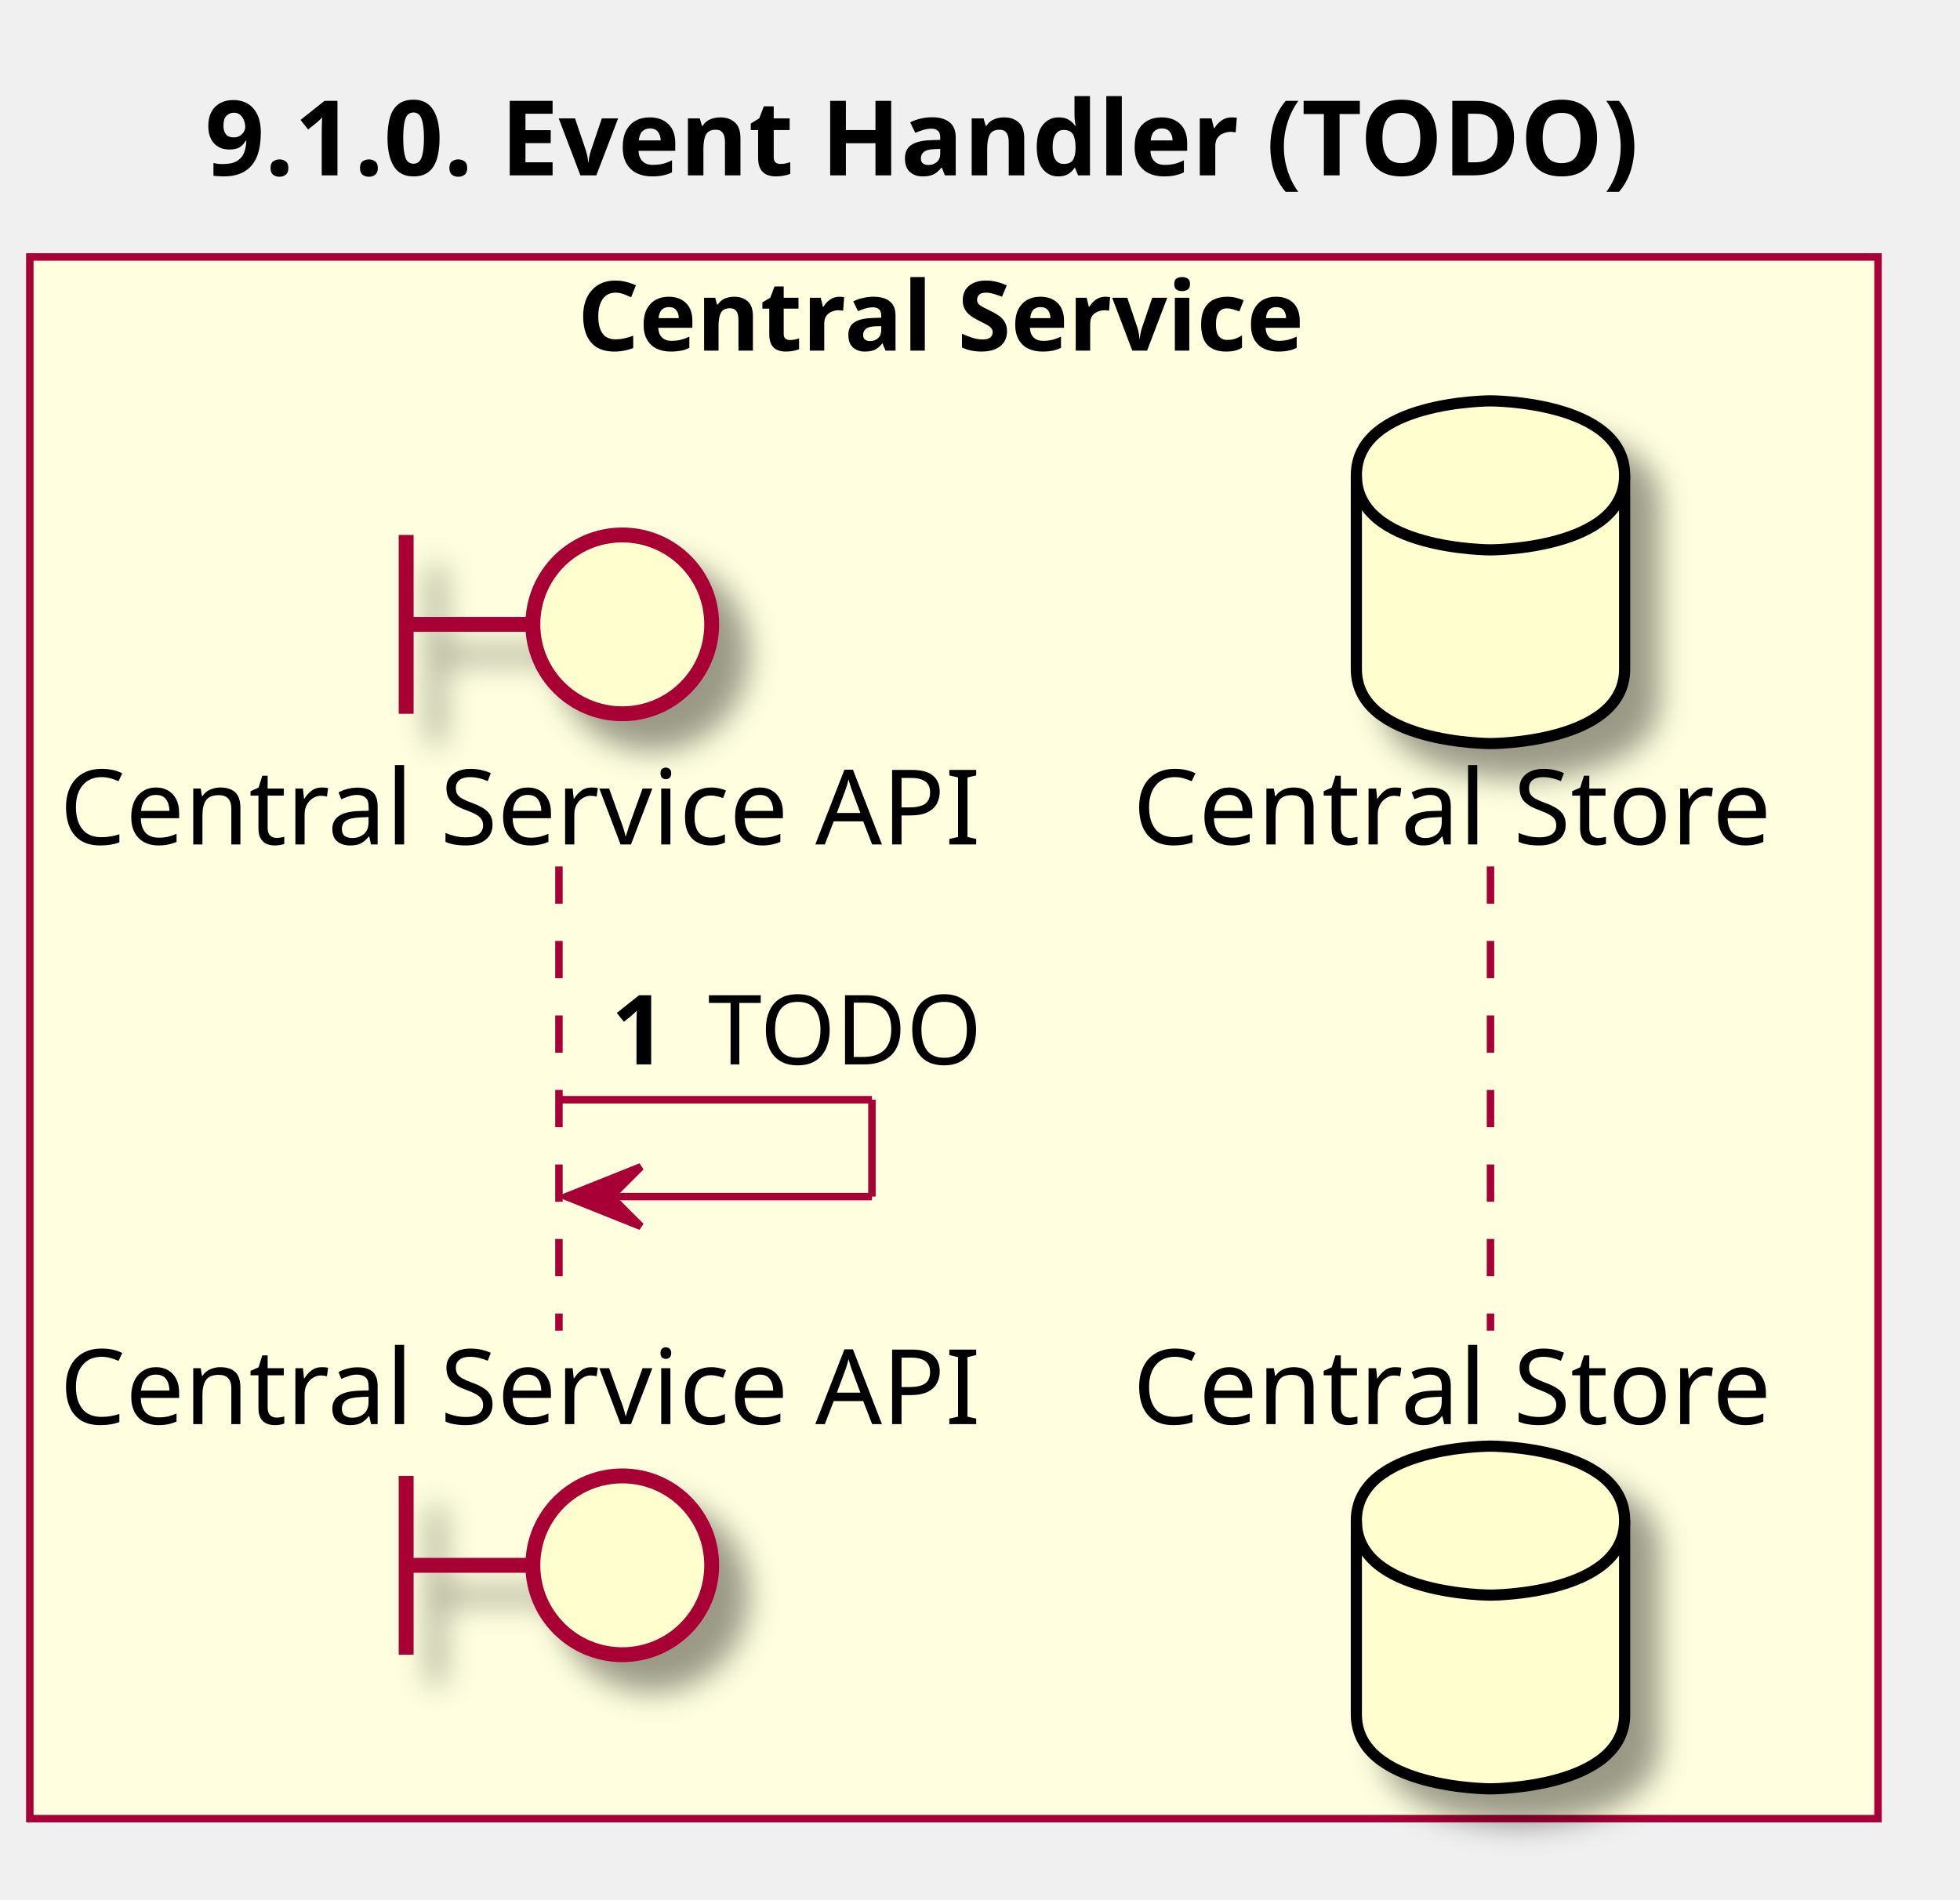
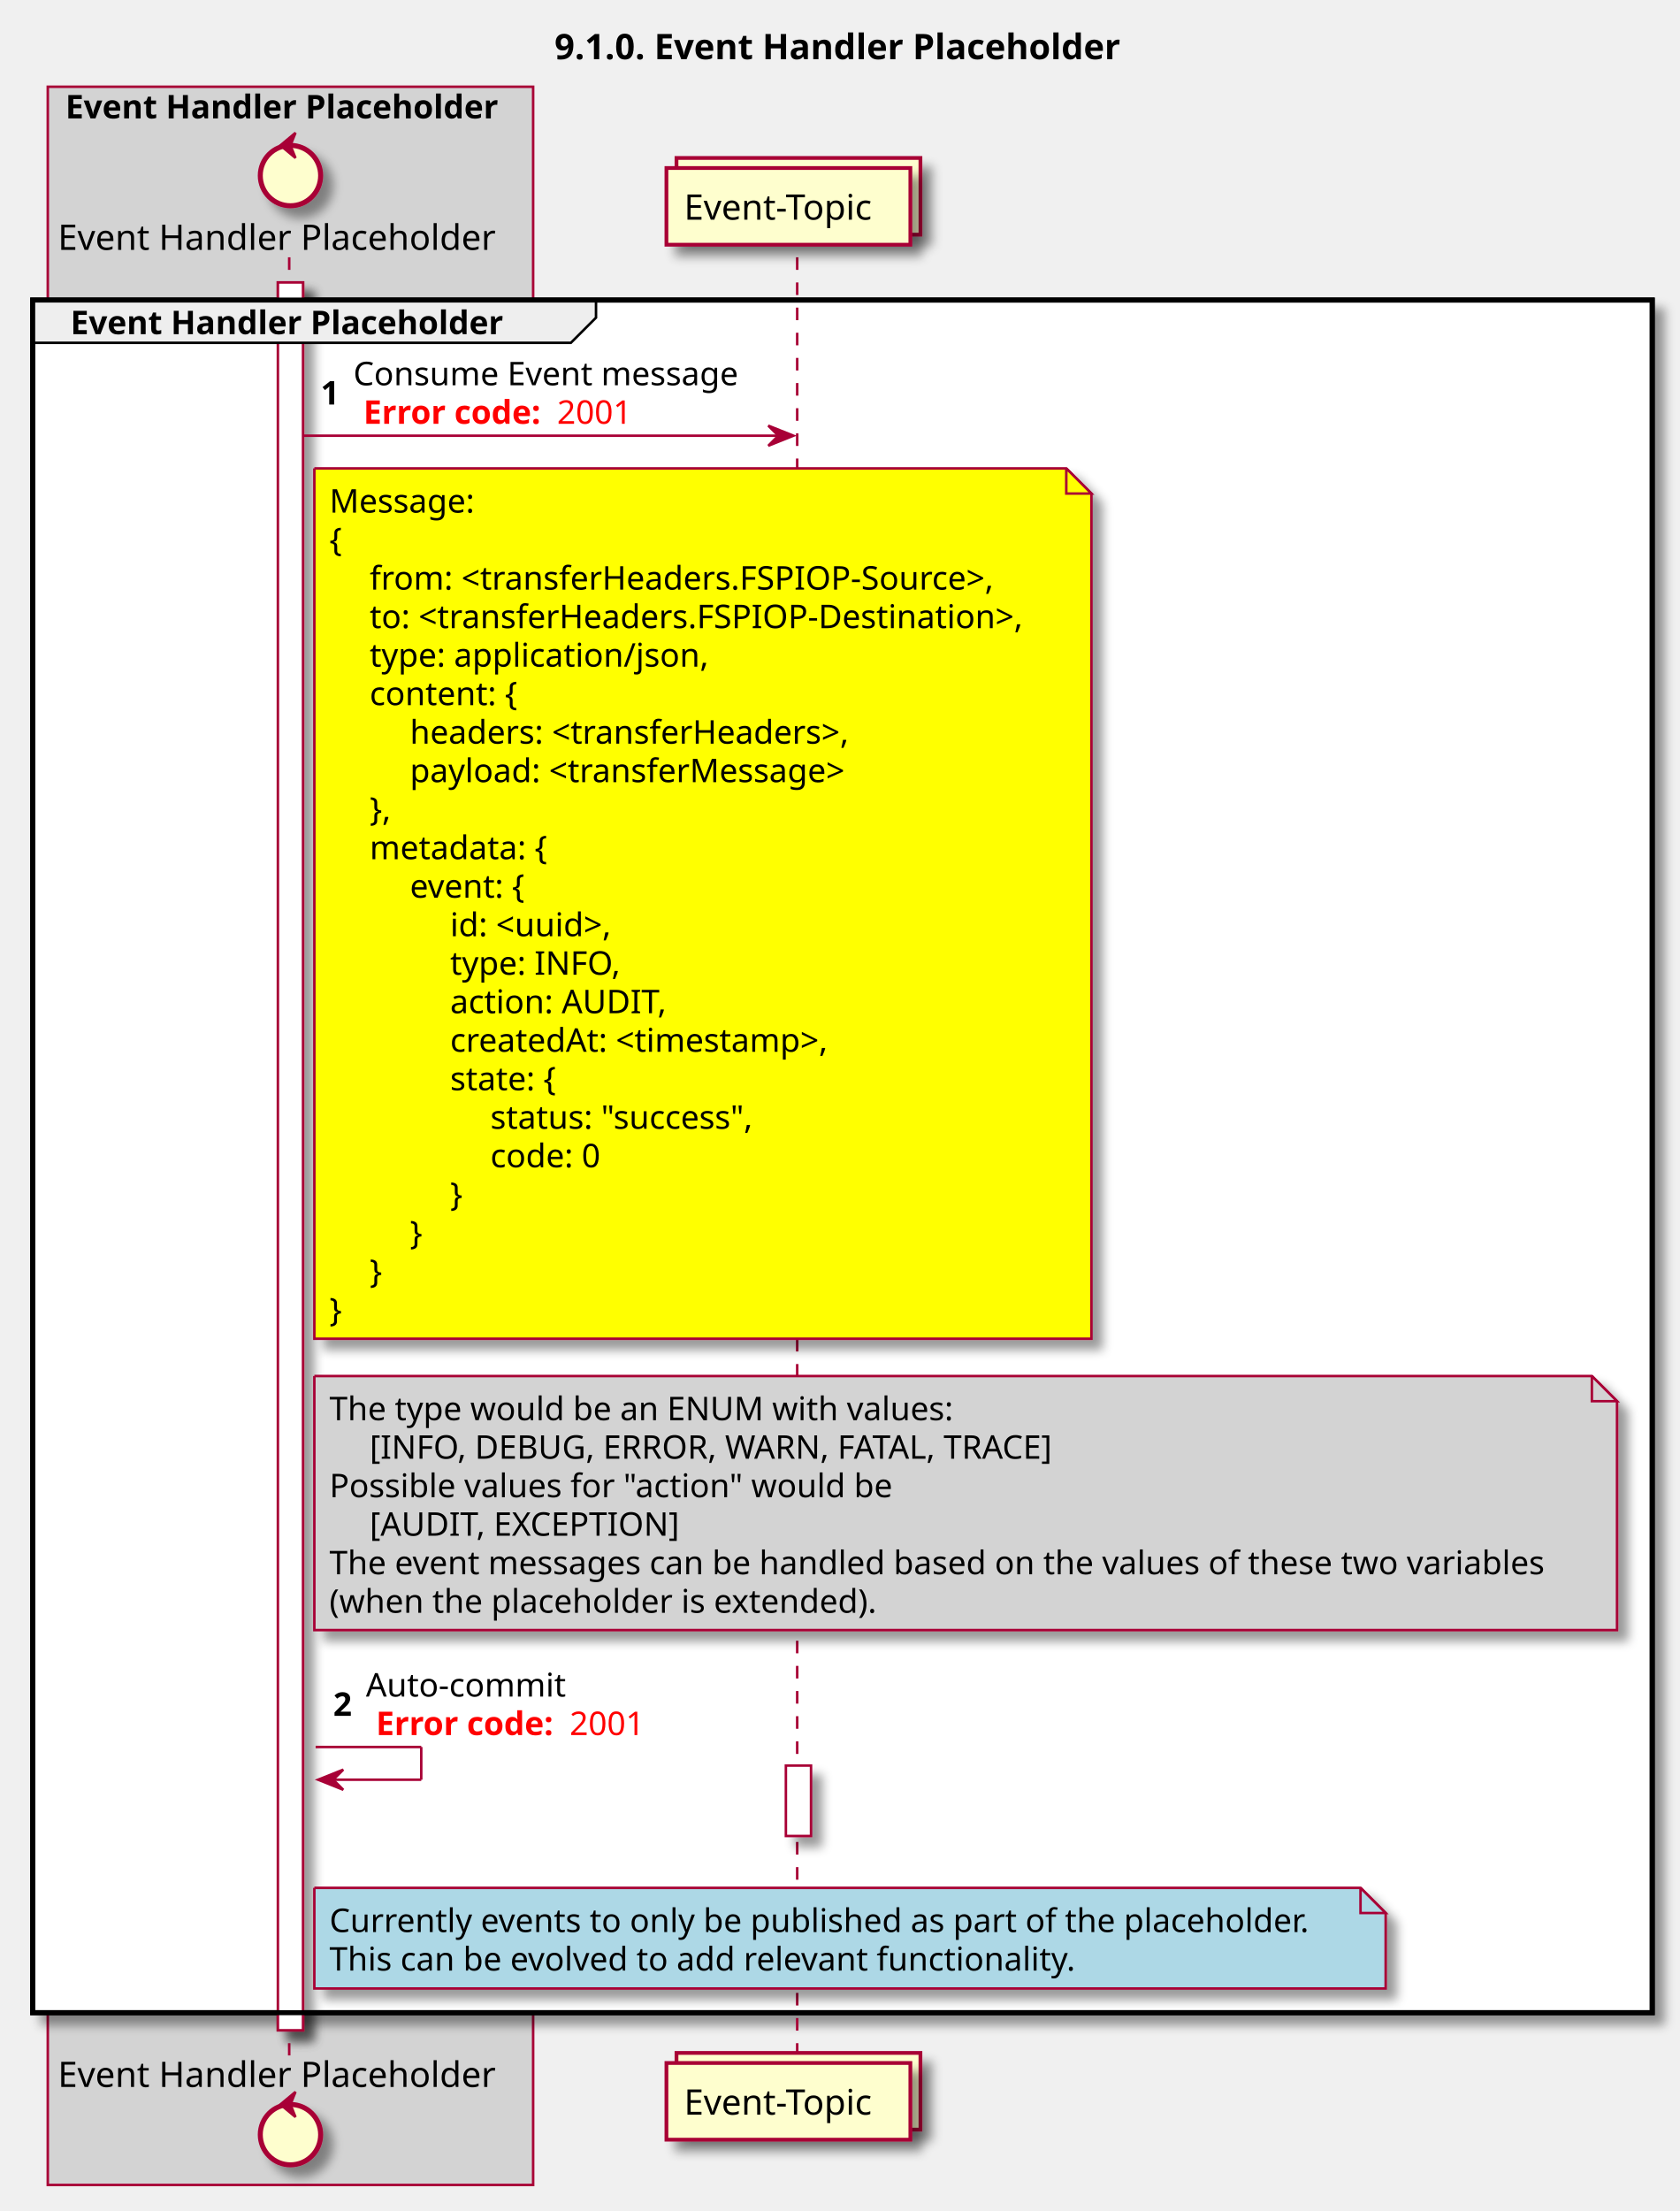
- <svg xmlns="http://www.w3.org/2000/svg" contentScriptType="application/ecmascript" contentStyleType="text/css" height="255px" preserveAspectRatio="none" style="width:263px;height:255px;" version="1.1" viewBox="0 0 263 255" width="263px" zoomAndPan="magnify">
+ <svg xmlns="http://www.w3.org/2000/svg" contentScriptType="application/ecmascript" contentStyleType="text/css" height="879px" preserveAspectRatio="none" style="width:668px;height:879px;" version="1.1" viewBox="0 0 668 879" width="668px" zoomAndPan="magnify">
  <defs>
-     <filter height="300%" id="f7qz6h7u0go7y" width="300%" x="-1" y="-1">
+     <filter height="300%" id="f1bjv1c1fgp5tx" width="300%" x="-1" y="-1">
      <feGaussianBlur result="blurOut" stdDeviation="2.0" />
      <feColorMatrix in="blurOut" result="blurOut2" type="matrix" values="0 0 0 0 0 0 0 0 0 0 0 0 0 0 0 0 0 0 .4 0" />
      <feOffset dx="4.0" dy="4.0" in="blurOut2" result="blurOut3" />
      <feBlend in="SourceGraphic" in2="blurOut3" mode="normal" />
    </filter>
  </defs>
  <g>
-     <text fill="#000000" font-family="sans-serif" font-size="14" font-weight="bold" lengthAdjust="spacingAndGlyphs" textLength="201" x="27.5" y="23.535">9.1.0. Event Handler (TODO)</text>
-     <rect fill="#FFFFE0" height="209.598" style="stroke: #A80036; stroke-width: 1.0;" width="248" x="4" y="34.488" />
-     <text fill="#000000" font-family="sans-serif" font-size="13" font-weight="bold" lengthAdjust="spacingAndGlyphs" textLength="101" x="77.5" y="47.057">Central Service</text>
-     <line style="stroke: #A80036; stroke-width: 1.0; stroke-dasharray: 5.0,5.0;" x1="75" x2="75" y1="116.287" y2="178.598" />
-     <line style="stroke: #A80036; stroke-width: 1.0; stroke-dasharray: 5.0,5.0;" x1="200" x2="200" y1="116.287" y2="178.598" />
-     <text fill="#000000" font-family="sans-serif" font-size="14" lengthAdjust="spacingAndGlyphs" textLength="128" x="8" y="113.334">Central Service API</text>
-     <path d="M54.5,71.799 L54.5,95.799 M54.5,83.799 L71.5,83.799 " fill="none" filter="url(#f7qz6h7u0go7y)" style="stroke: #A80036; stroke-width: 2.0;" />
-     <ellipse cx="83.5" cy="83.799" fill="#FEFECE" filter="url(#f7qz6h7u0go7y)" rx="12" ry="12" style="stroke: #A80036; stroke-width: 2.0;" />
-     <text fill="#000000" font-family="sans-serif" font-size="14" lengthAdjust="spacingAndGlyphs" textLength="128" x="8" y="191.133">Central Service API</text>
-     <path d="M54.5,198.086 L54.5,222.086 M54.5,210.086 L71.5,210.086 " fill="none" filter="url(#f7qz6h7u0go7y)" style="stroke: #A80036; stroke-width: 2.0;" />
-     <ellipse cx="83.5" cy="210.086" fill="#FEFECE" filter="url(#f7qz6h7u0go7y)" rx="12" ry="12" style="stroke: #A80036; stroke-width: 2.0;" />
-     <text fill="#000000" font-family="sans-serif" font-size="14" lengthAdjust="spacingAndGlyphs" textLength="90" x="152" y="113.334">Central Store</text>
-     <path d="M182,63.799 C182,53.799 200,53.799 200,53.799 C200,53.799 218,53.799 218,63.799 L218,89.799 C218,99.799 200,99.799 200,99.799 C200,99.799 182,99.799 182,89.799 L182,63.799 " fill="#FEFECE" filter="url(#f7qz6h7u0go7y)" style="stroke: #000000; stroke-width: 1.5;" />
-     <path d="M182,63.799 C182,73.799 200,73.799 200,73.799 C200,73.799 218,73.799 218,63.799 " fill="none" style="stroke: #000000; stroke-width: 1.5;" />
-     <text fill="#000000" font-family="sans-serif" font-size="14" lengthAdjust="spacingAndGlyphs" textLength="90" x="152" y="191.133">Central Store</text>
-     <path d="M182,204.086 C182,194.086 200,194.086 200,194.086 C200,194.086 218,194.086 218,204.086 L218,230.086 C218,240.086 200,240.086 200,240.086 C200,240.086 182,240.086 182,230.086 L182,204.086 " fill="#FEFECE" filter="url(#f7qz6h7u0go7y)" style="stroke: #000000; stroke-width: 1.5;" />
-     <path d="M182,204.086 C182,214.086 200,214.086 200,214.086 C200,214.086 218,214.086 218,204.086 " fill="none" style="stroke: #000000; stroke-width: 1.5;" />
-     <line style="stroke: #A80036; stroke-width: 1.0;" x1="75" x2="117" y1="147.598" y2="147.598" />
-     <line style="stroke: #A80036; stroke-width: 1.0;" x1="117" x2="117" y1="147.598" y2="160.598" />
-     <line style="stroke: #A80036; stroke-width: 1.0;" x1="76" x2="117" y1="160.598" y2="160.598" />
-     <polygon fill="#A80036" points="86,156.598,76,160.598,86,164.598,82,160.598" style="stroke: #A80036; stroke-width: 1.0;" />
-     <text fill="#000000" font-family="sans-serif" font-size="13" font-weight="bold" lengthAdjust="spacingAndGlyphs" textLength="9" x="82" y="142.856">1</text>
-     <text fill="#000000" font-family="sans-serif" font-size="13" lengthAdjust="spacingAndGlyphs" textLength="38" x="95" y="142.856">TODO</text>
+     <text fill="#000000" font-family="sans-serif" font-size="14" font-weight="bold" lengthAdjust="spacingAndGlyphs" textLength="229" x="220.5" y="23.535">9.1.0. Event Handler Placeholder</text>
+     <rect fill="#D3D3D3" height="834.156" style="stroke: #A80036; stroke-width: 1.0;" width="193" x="19" y="34.488" />
+     <text fill="#000000" font-family="sans-serif" font-size="13" font-weight="bold" lengthAdjust="spacingAndGlyphs" textLength="179" x="26" y="47.057">Event Handler Placeholder</text>
+     <rect fill="#FFFFFF" filter="url(#f1bjv1c1fgp5tx)" height="694.869" style="stroke: #A80036; stroke-width: 1.0;" width="10" x="110.5" y="112.287" />
+     <rect fill="#FFFFFF" filter="url(#f1bjv1c1fgp5tx)" height="28" style="stroke: #A80036; stroke-width: 1.0;" width="10" x="312.5" y="701.914" />
+     <rect fill="#FFFFFF" filter="url(#f1bjv1c1fgp5tx)" height="680.869" style="stroke: #000000; stroke-width: 2.0;" width="644" x="13" y="119.287" />
+     <line style="stroke: #A80036; stroke-width: 1.0; stroke-dasharray: 5.0,5.0;" x1="115" x2="115" y1="102.287" y2="817.156" />
+     <line style="stroke: #A80036; stroke-width: 1.0; stroke-dasharray: 5.0,5.0;" x1="317" x2="317" y1="102.287" y2="817.156" />
+     <text fill="#000000" font-family="sans-serif" font-size="14" lengthAdjust="spacingAndGlyphs" textLength="179" x="23" y="99.334">Event Handler Placeholder</text>
+     <ellipse cx="115.5" cy="69.799" fill="#FEFECE" filter="url(#f1bjv1c1fgp5tx)" rx="12" ry="12" style="stroke: #A80036; stroke-width: 2.0;" />
+     <polygon fill="#A80036" points="111.5,57.799,117.5,52.799,115.5,57.799,117.5,62.799,111.5,57.799" style="stroke: #A80036; stroke-width: 1.0;" />
+     <text fill="#000000" font-family="sans-serif" font-size="14" lengthAdjust="spacingAndGlyphs" textLength="179" x="23" y="829.691">Event Handler Placeholder</text>
+     <ellipse cx="115.5" cy="848.644" fill="#FEFECE" filter="url(#f1bjv1c1fgp5tx)" rx="12" ry="12" style="stroke: #A80036; stroke-width: 2.0;" />
+     <polygon fill="#A80036" points="111.5,836.644,117.5,831.644,115.5,836.644,117.5,841.644,111.5,836.644" style="stroke: #A80036; stroke-width: 1.0;" />
+     <rect fill="#FEFECE" filter="url(#f1bjv1c1fgp5tx)" height="30.488" style="stroke: #A80036; stroke-width: 1.5;" width="97" x="269" y="62.799" />
+     <rect fill="#FEFECE" filter="url(#f1bjv1c1fgp5tx)" height="30.488" style="stroke: #A80036; stroke-width: 1.5;" width="97" x="265" y="66.799" />
+     <text fill="#000000" font-family="sans-serif" font-size="14" lengthAdjust="spacingAndGlyphs" textLength="83" x="272" y="87.334">Event-Topic</text>
+     <rect fill="#FEFECE" filter="url(#f1bjv1c1fgp5tx)" height="30.488" style="stroke: #A80036; stroke-width: 1.5;" width="97" x="269" y="816.156" />
+     <rect fill="#FEFECE" filter="url(#f1bjv1c1fgp5tx)" height="30.488" style="stroke: #A80036; stroke-width: 1.5;" width="97" x="265" y="820.156" />
+     <text fill="#000000" font-family="sans-serif" font-size="14" lengthAdjust="spacingAndGlyphs" textLength="83" x="272" y="840.691">Event-Topic</text>
+     <rect fill="#FFFFFF" filter="url(#f1bjv1c1fgp5tx)" height="694.869" style="stroke: #A80036; stroke-width: 1.0;" width="10" x="110.5" y="112.287" />
+     <rect fill="#FFFFFF" filter="url(#f1bjv1c1fgp5tx)" height="28" style="stroke: #A80036; stroke-width: 1.0;" width="10" x="312.5" y="701.914" />
+     <path d="M13,119.287 L237,119.287 L237,126.287 L227,136.287 L13,136.287 L13,119.287 " fill="#EEEEEE" style="stroke: #000000; stroke-width: 1.0;" />
+     <rect fill="none" height="680.869" style="stroke: #000000; stroke-width: 2.0;" width="644" x="13" y="119.287" />
+     <text fill="#000000" font-family="sans-serif" font-size="13" font-weight="bold" lengthAdjust="spacingAndGlyphs" textLength="179" x="28" y="132.856">Event Handler Placeholder</text>
+     <polygon fill="#A80036" points="305.5,169.219,315.5,173.219,305.5,177.219,309.5,173.219" style="stroke: #A80036; stroke-width: 1.0;" />
+     <line style="stroke: #A80036; stroke-width: 1.0;" x1="120.5" x2="311.5" y1="173.219" y2="173.219" />
+     <text fill="#000000" font-family="sans-serif" font-size="13" font-weight="bold" lengthAdjust="spacingAndGlyphs" textLength="9" x="127.5" y="160.821">1</text>
+     <text fill="#000000" font-family="sans-serif" font-size="13" lengthAdjust="spacingAndGlyphs" textLength="156" x="140.5" y="153.166">Consume Event message</text>
+     <text fill="#000000" font-family="sans-serif" font-size="13" lengthAdjust="spacingAndGlyphs" textLength="0" x="144.5" y="168.477" />
+     <text fill="#FF0000" font-family="sans-serif" font-size="13" font-weight="bold" lengthAdjust="spacingAndGlyphs" textLength="73" x="144.5" y="168.477">Error code:</text>
+     <text fill="#FF0000" font-family="sans-serif" font-size="13" lengthAdjust="spacingAndGlyphs" textLength="32" x="221.5" y="168.477">2001</text>
+     <path d="M125,186.219 L125,532.219 L434,532.219 L434,196.219 L424,186.219 L125,186.219 " fill="#FFFF00" filter="url(#f1bjv1c1fgp5tx)" style="stroke: #A80036; stroke-width: 1.0;" />
+     <path d="M424,186.219 L424,196.219 L434,196.219 L424,186.219 " fill="#FFFF00" style="stroke: #A80036; stroke-width: 1.0;" />
+     <text fill="#000000" font-family="sans-serif" font-size="13" lengthAdjust="spacingAndGlyphs" textLength="58" x="131" y="203.787">Message:</text>
+     <text fill="#000000" font-family="sans-serif" font-size="13" lengthAdjust="spacingAndGlyphs" textLength="4" x="131" y="219.098">{</text>
+     <text fill="#000000" font-family="sans-serif" font-size="13" lengthAdjust="spacingAndGlyphs" textLength="258" x="147" y="234.408">from: &lt;transferHeaders.FSPIOP-Source&gt;,</text>
+     <text fill="#000000" font-family="sans-serif" font-size="13" lengthAdjust="spacingAndGlyphs" textLength="272" x="147" y="249.719">to: &lt;transferHeaders.FSPIOP-Destination&gt;,</text>
+     <text fill="#000000" font-family="sans-serif" font-size="13" lengthAdjust="spacingAndGlyphs" textLength="143" x="147" y="265.029">type: application/json,</text>
+     <text fill="#000000" font-family="sans-serif" font-size="13" lengthAdjust="spacingAndGlyphs" textLength="60" x="147" y="280.34">content: {</text>
+     <text fill="#000000" font-family="sans-serif" font-size="13" lengthAdjust="spacingAndGlyphs" textLength="181" x="163" y="295.65">headers: &lt;transferHeaders&gt;,</text>
+     <text fill="#000000" font-family="sans-serif" font-size="13" lengthAdjust="spacingAndGlyphs" textLength="180" x="163" y="310.961">payload: &lt;transferMessage&gt;</text>
+     <text fill="#000000" font-family="sans-serif" font-size="13" lengthAdjust="spacingAndGlyphs" textLength="8" x="147" y="326.272">},</text>
+     <text fill="#000000" font-family="sans-serif" font-size="13" lengthAdjust="spacingAndGlyphs" textLength="70" x="147" y="341.582">metadata: {</text>
+     <text fill="#000000" font-family="sans-serif" font-size="13" lengthAdjust="spacingAndGlyphs" textLength="46" x="163" y="356.893">event: {</text>
+     <text fill="#000000" font-family="sans-serif" font-size="13" lengthAdjust="spacingAndGlyphs" textLength="72" x="179" y="372.203">id: &lt;uuid&gt;,</text>
+     <text fill="#000000" font-family="sans-serif" font-size="13" lengthAdjust="spacingAndGlyphs" textLength="70" x="179" y="387.514">type: INFO,</text>
+     <text fill="#000000" font-family="sans-serif" font-size="13" lengthAdjust="spacingAndGlyphs" textLength="91" x="179" y="402.824">action: AUDIT,</text>
+     <text fill="#000000" font-family="sans-serif" font-size="13" lengthAdjust="spacingAndGlyphs" textLength="159" x="179" y="418.135">createdAt: &lt;timestamp&gt;,</text>
+     <text fill="#000000" font-family="sans-serif" font-size="13" lengthAdjust="spacingAndGlyphs" textLength="43" x="179" y="433.445">state: {</text>
+     <text fill="#000000" font-family="sans-serif" font-size="13" lengthAdjust="spacingAndGlyphs" textLength="111" x="195" y="448.756">status: "success",</text>
+     <text fill="#000000" font-family="sans-serif" font-size="13" lengthAdjust="spacingAndGlyphs" textLength="46" x="195" y="464.066">code: 0</text>
+     <text fill="#000000" font-family="sans-serif" font-size="13" lengthAdjust="spacingAndGlyphs" textLength="4" x="179" y="479.377">}</text>
+     <text fill="#000000" font-family="sans-serif" font-size="13" lengthAdjust="spacingAndGlyphs" textLength="4" x="163" y="494.688">}</text>
+     <text fill="#000000" font-family="sans-serif" font-size="13" lengthAdjust="spacingAndGlyphs" textLength="4" x="147" y="509.998">}</text>
+     <text fill="#000000" font-family="sans-serif" font-size="13" lengthAdjust="spacingAndGlyphs" textLength="4" x="131" y="525.309">}</text>
+     <path d="M125,547.051 L125,648.051 L643,648.051 L643,557.051 L633,547.051 L125,547.051 " fill="#D3D3D3" filter="url(#f1bjv1c1fgp5tx)" style="stroke: #A80036; stroke-width: 1.0;" />
+     <path d="M633,547.051 L633,557.051 L643,557.051 L633,547.051 " fill="#D3D3D3" style="stroke: #A80036; stroke-width: 1.0;" />
+     <text fill="#000000" font-family="sans-serif" font-size="13" lengthAdjust="spacingAndGlyphs" textLength="254" x="131" y="564.619">The type would be an ENUM with values:</text>
+     <text fill="#000000" font-family="sans-serif" font-size="13" lengthAdjust="spacingAndGlyphs" textLength="281" x="147" y="579.93">[INFO, DEBUG, ERROR, WARN, FATAL, TRACE]</text>
+     <text fill="#000000" font-family="sans-serif" font-size="13" lengthAdjust="spacingAndGlyphs" textLength="232" x="131" y="595.24">Possible values for "action" would be</text>
+     <text fill="#000000" font-family="sans-serif" font-size="13" lengthAdjust="spacingAndGlyphs" textLength="126" x="147" y="610.551">[AUDIT, EXCEPTION]</text>
+     <text fill="#000000" font-family="sans-serif" font-size="13" lengthAdjust="spacingAndGlyphs" textLength="497" x="131" y="625.861">The event messages can be handled based on the values of these two variables</text>
+     <text fill="#000000" font-family="sans-serif" font-size="13" lengthAdjust="spacingAndGlyphs" textLength="223" x="131" y="641.172">(when the placeholder is extended).</text>
+     <line style="stroke: #A80036; stroke-width: 1.0;" x1="125.5" x2="167.5" y1="694.535" y2="694.535" />
+     <line style="stroke: #A80036; stroke-width: 1.0;" x1="167.5" x2="167.5" y1="694.535" y2="707.535" />
+     <line style="stroke: #A80036; stroke-width: 1.0;" x1="126.5" x2="167.5" y1="707.535" y2="707.535" />
+     <polygon fill="#A80036" points="136.5,703.535,126.5,707.535,136.5,711.535,132.5,707.535" style="stroke: #A80036; stroke-width: 1.0;" />
+     <text fill="#000000" font-family="sans-serif" font-size="13" font-weight="bold" lengthAdjust="spacingAndGlyphs" textLength="9" x="132.5" y="682.138">2</text>
+     <text fill="#000000" font-family="sans-serif" font-size="13" lengthAdjust="spacingAndGlyphs" textLength="86" x="145.5" y="674.482">Auto-commit</text>
+     <text fill="#000000" font-family="sans-serif" font-size="13" lengthAdjust="spacingAndGlyphs" textLength="0" x="149.5" y="689.793" />
+     <text fill="#FF0000" font-family="sans-serif" font-size="13" font-weight="bold" lengthAdjust="spacingAndGlyphs" textLength="73" x="149.5" y="689.793">Error code:</text>
+     <text fill="#FF0000" font-family="sans-serif" font-size="13" lengthAdjust="spacingAndGlyphs" textLength="32" x="226.5" y="689.793">2001</text>
+     <path d="M125,750.535 L125,790.535 L551,790.535 L551,760.535 L541,750.535 L125,750.535 " fill="#ADD8E6" filter="url(#f1bjv1c1fgp5tx)" style="stroke: #A80036; stroke-width: 1.0;" />
+     <path d="M541,750.535 L541,760.535 L551,760.535 L541,750.535 " fill="#ADD8E6" style="stroke: #A80036; stroke-width: 1.0;" />
+     <text fill="#000000" font-family="sans-serif" font-size="13" lengthAdjust="spacingAndGlyphs" textLength="405" x="131" y="768.104">Currently events to only be published as part of the placeholder.</text>
+     <text fill="#000000" font-family="sans-serif" font-size="13" lengthAdjust="spacingAndGlyphs" textLength="310" x="131" y="783.414">This can be evolved to add relevant functionality.</text>
  </g>
</svg>
